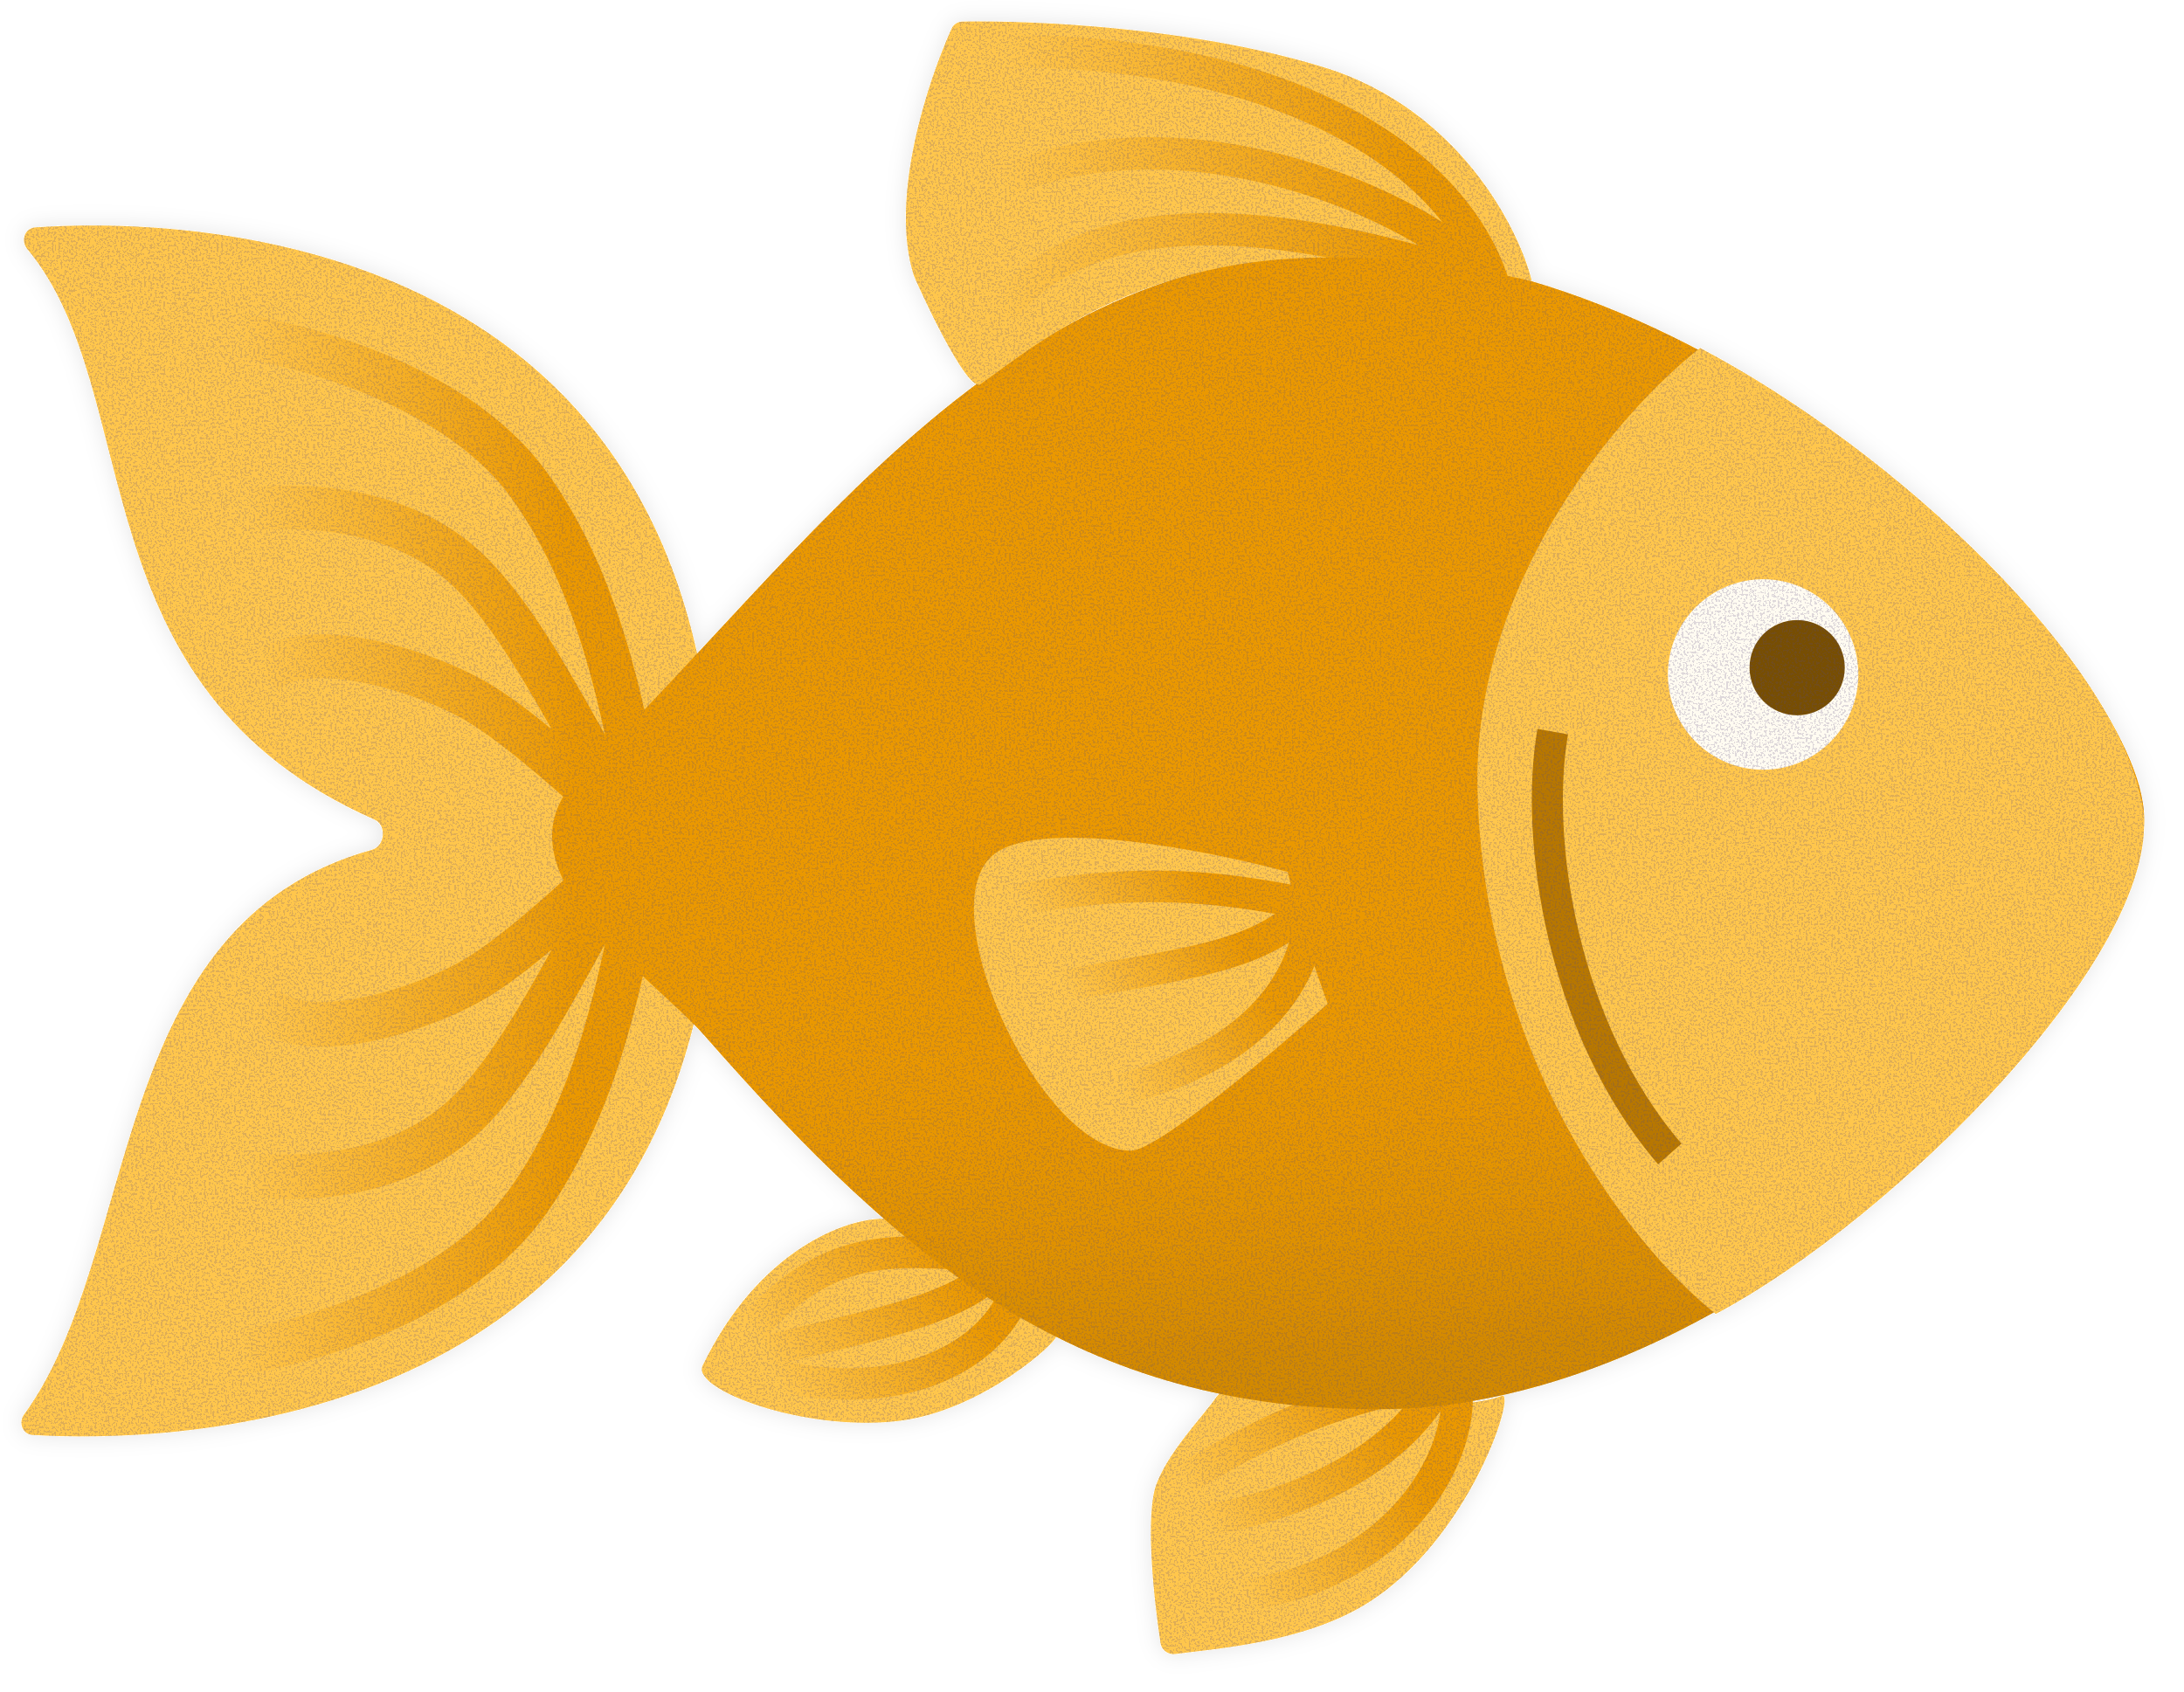
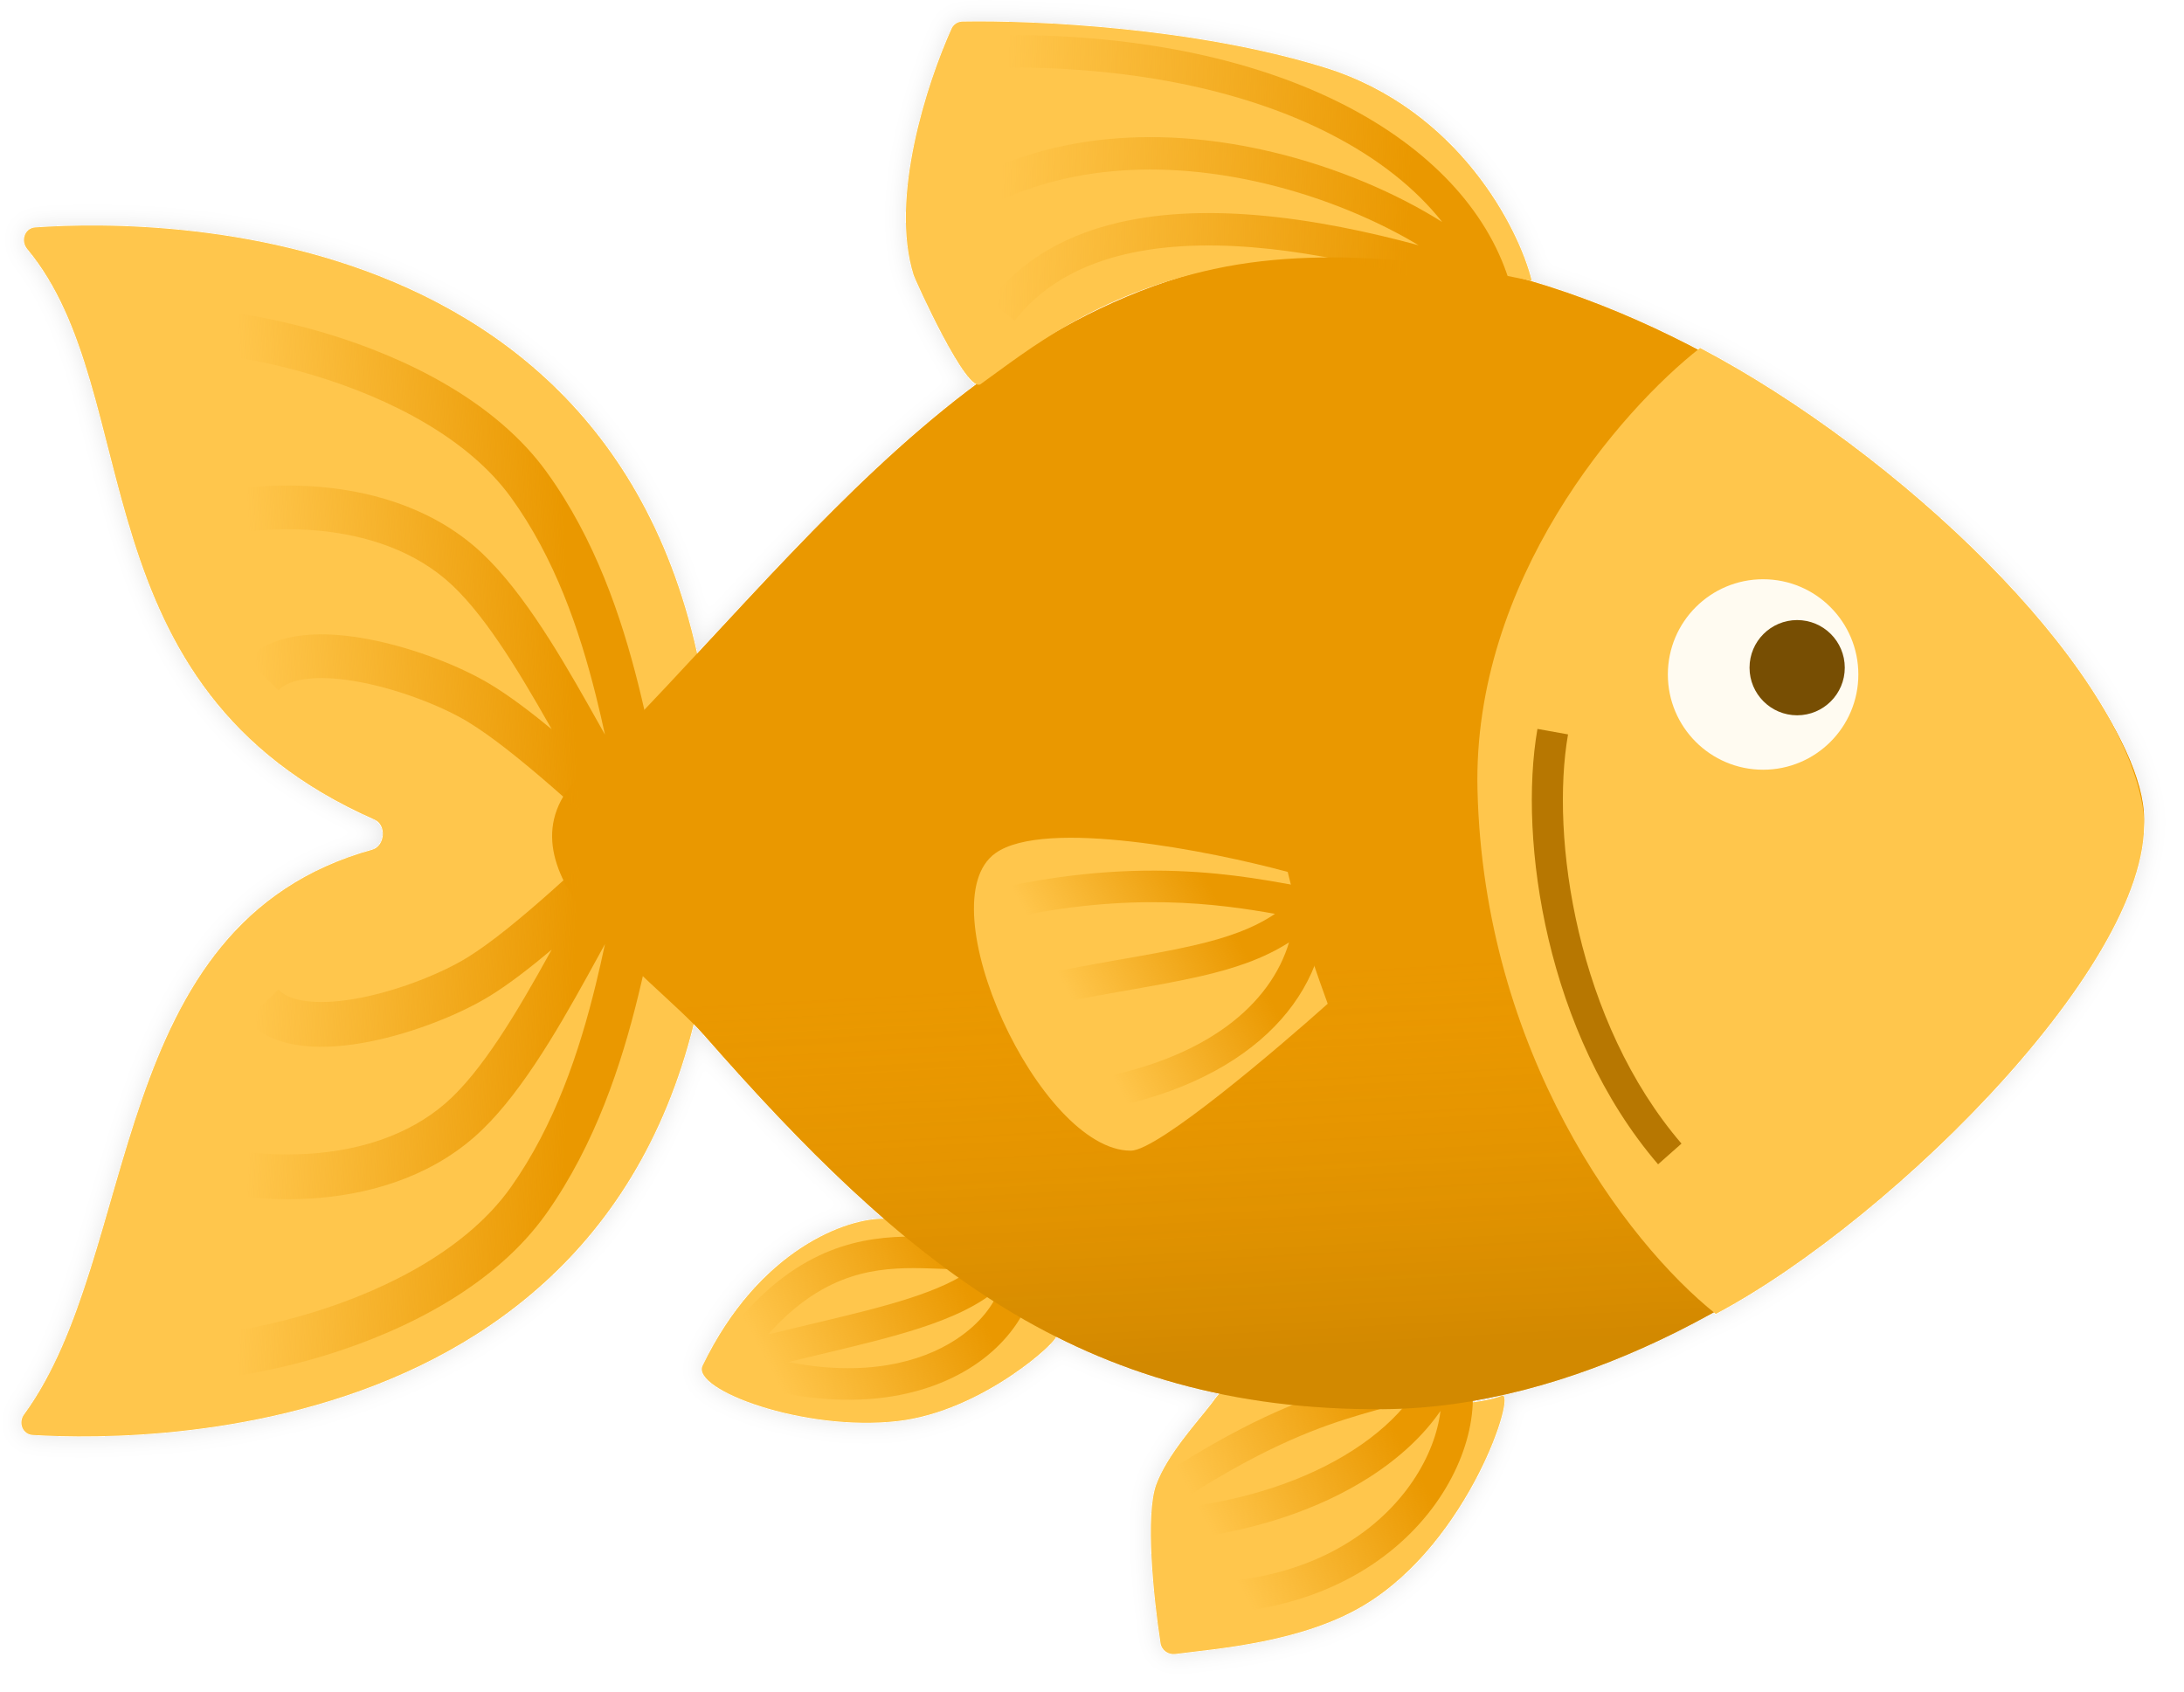
<svg xmlns="http://www.w3.org/2000/svg" width="102" height="79" viewBox="0 0 102 79" fill="none">
-   <g filter="url(#filter0_dn_84_2081)">
+   <g filter="url(#filter0_d_84_2081)">
    <path d="M70.136 65.194C68.177 65.994 61.107 65.626 57.256 64.956C57.007 64.913 56.752 65.337 56.599 65.536C55.941 66.398 54.52 67.926 54.001 69.342C53.484 70.751 53.867 74.587 54.202 76.754C54.253 77.079 54.564 77.297 54.893 77.254C56.861 77 60.812 76.715 63.712 74.972C68.642 72.009 70.862 64.898 70.136 65.194Z" fill="#FFC64C" />
    <path d="M56.604 75.388C61.554 75.148 64.942 73.016 66.869 70.474C67.827 69.21 68.424 67.843 68.665 66.563C68.903 65.295 68.802 64.053 68.282 63.09L67.822 62.238L67.123 62.907C66.084 63.902 65.101 64.074 63.134 64.656C61.193 65.229 58.566 66.152 54.59 68.703L55.387 69.944C59.229 67.479 61.725 66.61 63.551 66.07C64.38 65.826 65.129 65.638 65.83 65.38C65.194 66.209 64.309 67.019 63.169 67.75C61.065 69.1 58.138 70.148 54.474 70.507L54.617 71.975C58.477 71.597 61.636 70.487 63.966 68.992C65.374 68.089 66.495 67.033 67.275 65.901C67.26 66.028 67.24 66.158 67.215 66.29C67.019 67.329 66.524 68.487 65.693 69.583C64.042 71.762 61.066 73.695 56.532 73.915L56.604 75.388Z" fill="url(#paint0_linear_84_2081)" />
    <path d="M1.126 66.065C6.637 58.519 4.879 43.156 17.379 39.688C17.981 39.521 18.066 38.536 17.495 38.284C3.414 32.077 6.917 18.409 1.274 11.632C0.957 11.251 1.15 10.656 1.647 10.621C7.611 10.206 33.41 10.074 33.41 38.915C33.41 67.416 7.258 67.375 1.528 67.024C1.052 66.995 0.847 66.447 1.126 66.065Z" fill="#FFC64C" />
    <path d="M32.814 63.786C35.449 58.331 39.598 56.859 41.354 56.926C41.446 56.929 41.534 56.961 41.611 57.011C43.402 58.192 43.407 58.986 49.311 62.414C49.527 62.54 45.926 65.912 41.933 66.374C37.548 66.882 32.275 64.902 32.814 63.786Z" fill="#FFC64C" />
    <path d="M33.712 64.294C38.933 66.107 42.94 65.45 45.459 63.796C47.904 62.191 49.059 59.488 47.967 57.466L47.507 56.615L46.807 57.284C46.418 57.657 45.873 57.795 44.986 57.808C44.543 57.814 44.071 57.791 43.521 57.773C42.983 57.755 42.393 57.743 41.771 57.78C40.518 57.855 39.13 58.127 37.683 58.94C36.239 59.75 34.782 61.072 33.345 63.181L33.954 63.596L33.954 63.597L33.712 64.294ZM45.414 59.268C44.723 59.785 43.747 60.227 42.477 60.638C41.297 61.02 39.941 61.354 38.455 61.708C37.624 61.906 36.755 62.112 35.865 62.333C36.742 61.349 37.594 60.681 38.405 60.226C39.608 59.55 40.765 59.318 41.859 59.253C42.411 59.22 42.946 59.23 43.472 59.247C43.986 59.264 44.518 59.29 45.008 59.283C45.142 59.281 45.278 59.276 45.414 59.268ZM44.65 62.563C42.986 63.655 40.363 64.317 36.816 63.618C37.488 63.455 38.15 63.298 38.797 63.143C40.277 62.79 41.688 62.444 42.931 62.042C44.399 61.566 45.755 60.975 46.721 60.102C46.433 60.934 45.773 61.826 44.65 62.563Z" fill="url(#paint1_linear_84_2081)" />
    <path d="M62.824 11.803C46.786 11.803 37.901 25.601 27.133 36.17C22.696 40.525 30.427 45.553 32.883 48.352C42.191 58.964 50.44 65.915 64.593 65.82C82.198 65.701 100.138 46.151 100.138 38.224C100.138 31.179 81.262 11.804 62.824 11.803Z" fill="#EA9800" />
    <path d="M62.824 11.803C46.786 11.803 37.901 25.601 27.133 36.17C22.696 40.525 30.427 45.553 32.883 48.352C42.191 58.964 50.44 65.915 64.593 65.82C82.198 65.701 100.138 46.151 100.138 38.224C100.138 31.179 81.262 11.804 62.824 11.803Z" fill="url(#paint2_linear_84_2081)" fill-opacity="0.2" />
    <path d="M42.671 12.851C41.54 9.246 43.297 3.872 44.442 1.336C44.532 1.138 44.73 1.011 44.954 1.007C48.312 0.944 55.833 1.286 61.865 3.154C68.125 5.094 70.949 10.696 71.54 13.12C69.079 12.597 62.551 11.292 56.697 12.566C51.125 13.778 48.038 16.341 45.814 17.93C45.185 18.503 42.738 13.062 42.671 12.851Z" fill="#FFC64C" />
    <path d="M69.004 36.895C68.769 27.104 75.689 19.152 79.4 16.252C88.631 21.118 98.886 30.85 100.064 37.633C101.217 44.268 88.484 56.949 80.133 61.372C75.884 57.981 69.297 49.134 69.004 36.895Z" fill="#FFC64C" />
    <path d="M5.449 14.555C6.499 14.31 7.99 14.287 9.646 14.449C11.323 14.614 13.248 14.978 15.194 15.561C19.047 16.714 23.166 18.781 25.524 22.038C27.8 25.183 29.022 28.818 29.815 31.989C30.212 33.576 30.508 35.072 30.768 36.33C31.035 37.617 31.256 38.608 31.505 39.284L29.865 40.401L29.403 39.99C28.306 39.009 27.082 37.881 25.801 36.768C24.348 35.506 22.944 34.373 21.826 33.7C20.69 33.017 18.756 32.237 16.893 31.874C15.964 31.693 15.105 31.626 14.401 31.701C13.687 31.776 13.248 31.984 13.005 32.239L11.522 30.831C12.23 30.088 13.216 29.772 14.184 29.67C15.162 29.566 16.24 29.666 17.286 29.87C19.372 30.276 21.532 31.139 22.883 31.951C23.764 32.481 24.757 33.23 25.763 34.057C25.736 34.008 25.709 33.96 25.681 33.912C24.131 31.174 22.497 28.491 20.813 27.06C19.061 25.572 16.73 24.885 14.361 24.747C11.992 24.61 9.689 25.028 8.098 25.639L7.362 23.733C9.232 23.015 11.828 22.554 14.48 22.708C17.132 22.863 19.944 23.639 22.14 25.505C24.15 27.213 25.953 30.238 27.464 32.908C27.736 33.388 27.999 33.858 28.254 34.312C28.125 33.721 27.985 33.11 27.828 32.484C27.06 29.411 25.916 26.069 23.864 23.234C21.893 20.511 18.285 18.619 14.605 17.517C12.784 16.971 10.99 16.633 9.445 16.482C7.879 16.328 6.646 16.374 5.916 16.544L5.449 14.555Z" fill="url(#paint3_linear_84_2081)" />
    <path d="M47.105 1.635C53.49 1.635 58.794 2.863 62.769 4.895C66.739 6.924 69.431 9.784 70.466 13.062L70.906 14.455L69.547 14.019C67.265 13.287 62.922 11.911 58.507 11.552C54.049 11.19 49.791 11.886 47.386 14.981L46.237 14.035C49.129 10.315 54.067 9.673 58.622 10.043C61.352 10.264 64.043 10.858 66.255 11.456C64.362 10.315 61.874 9.242 59.115 8.582C54.478 7.472 49.255 7.572 44.993 10.305L44.215 9.019C48.929 5.997 54.595 5.945 59.449 7.107C62.472 7.831 65.251 9.043 67.356 10.37C66.132 8.819 64.38 7.409 62.114 6.251C58.386 4.345 53.317 3.15 47.105 3.15V1.635Z" fill="url(#paint4_linear_84_2081)" />
    <path d="M5.449 64.335C6.499 64.586 7.99 64.61 9.646 64.444C11.323 64.275 13.248 63.902 15.194 63.305C19.047 62.123 23.166 60.007 25.524 56.67C27.8 53.448 29.022 49.724 29.815 46.476C30.212 44.85 30.508 43.318 30.768 42.029C31.035 40.71 31.256 39.696 31.505 39.003L29.865 37.859L29.403 38.28C28.306 39.284 27.082 40.44 25.801 41.58C24.348 42.873 22.944 44.034 21.826 44.723C20.69 45.423 18.756 46.221 16.893 46.594C15.964 46.779 15.105 46.848 14.401 46.771C13.687 46.694 13.248 46.481 13.005 46.22L11.522 47.663C12.23 48.423 13.216 48.747 14.184 48.852C15.162 48.958 16.24 48.856 17.286 48.647C19.372 48.23 21.532 47.347 22.883 46.515C23.764 45.972 24.757 45.205 25.763 44.358C25.736 44.407 25.709 44.457 25.681 44.506C24.131 47.311 22.497 50.059 20.813 51.525C19.061 53.05 16.73 53.753 14.361 53.894C11.992 54.035 9.689 53.607 8.098 52.981L7.362 54.933C9.232 55.669 11.828 56.141 14.48 55.983C17.132 55.825 19.944 55.03 22.14 53.118C24.15 51.368 25.953 48.269 27.464 45.535C27.736 45.043 27.999 44.562 28.254 44.096C28.125 44.702 27.985 45.328 27.828 45.969C27.06 49.117 25.916 52.54 23.864 55.445C21.893 58.234 18.285 60.172 14.605 61.301C12.784 61.86 10.99 62.206 9.445 62.362C7.879 62.519 6.646 62.472 5.916 62.298L5.449 64.335Z" fill="url(#paint5_linear_84_2081)" />
    <path d="M73.232 34.302C72.817 36.688 72.91 40.044 73.735 43.533C74.558 47.019 76.099 50.582 78.531 53.415L77.438 54.382C74.816 51.327 73.188 47.53 72.324 43.877C71.462 40.227 71.349 36.664 71.804 34.046L73.232 34.302Z" fill="#B77701" />
    <path d="M86.791 31.504C86.791 33.961 84.8 35.952 82.343 35.952C79.886 35.952 77.894 33.961 77.894 31.504C77.894 29.047 79.886 27.055 82.343 27.055C84.8 27.055 86.791 29.047 86.791 31.504Z" fill="#FFFBF1" />
    <path d="M46.491 39.849C48.79 38.21 56.549 39.751 60.141 40.726C60.141 40.726 60.621 42.709 61.004 43.957C61.358 45.113 62.009 46.883 62.009 46.883C59.663 48.98 54.077 53.746 52.813 53.746C48.535 53.746 43.245 42.162 46.491 39.849Z" fill="#FFC64C" />
    <path d="M50.979 51.906C58.262 50.692 61.941 46.66 61.941 42.224L61.941 41.59L61.314 41.495C59.122 41.162 54.103 39.801 46.564 41.504L46.889 42.943C52.743 41.621 56.953 42.224 59.547 42.683C58.532 43.371 57.294 43.802 55.747 44.159C54.663 44.409 53.459 44.616 52.095 44.856C50.738 45.096 49.239 45.366 47.597 45.739L47.924 47.177C49.528 46.813 50.997 46.548 52.351 46.309C53.698 46.072 54.948 45.857 56.079 45.596C57.625 45.24 59.007 44.784 60.202 44.017C59.356 46.853 56.423 49.503 50.736 50.451L50.979 51.906Z" fill="url(#paint6_linear_84_2081)" />
    <path d="M86.157 31.186C86.157 32.414 85.162 33.41 83.933 33.41C82.705 33.41 81.709 32.414 81.709 31.186C81.709 29.958 82.705 28.962 83.933 28.962C85.162 28.962 86.157 29.958 86.157 31.186Z" fill="#774E03" />
  </g>
  <defs>
-     <filter id="filter0_dn_84_2081" x="0" y="0" width="101.139" height="78.26" filterUnits="userSpaceOnUse" color-interpolation-filters="sRGB">
+     <filter id="filter0_d_84_2081" x="0" y="0" width="101.139" height="78.26" filterUnits="userSpaceOnUse" color-interpolation-filters="sRGB">
      <feFlood flood-opacity="0" result="BackgroundImageFix" />
      <feColorMatrix in="SourceAlpha" type="matrix" values="0 0 0 0 0 0 0 0 0 0 0 0 0 0 0 0 0 0 127 0" result="hardAlpha" />
      <feOffset />
      <feGaussianBlur stdDeviation="0.5" />
      <feComposite in2="hardAlpha" operator="out" />
      <feColorMatrix type="matrix" values="0 0 0 0 0 0 0 0 0 0 0 0 0 0 0 0 0 0 0.1 0" />
      <feBlend mode="normal" in2="BackgroundImageFix" result="effect1_dropShadow_84_2081" />
-       <feBlend mode="normal" in="SourceGraphic" in2="BackgroundImageFix" result="shape" />
-       <feTurbulence type="fractalNoise" baseFrequency="10 10" stitchTiles="stitch" numOctaves="3" result="noise" seed="1839" />
-       <feColorMatrix in="noise" type="luminanceToAlpha" result="alphaNoise" />
-       <feComponentTransfer in="alphaNoise" result="coloredNoise1">
-         <feFuncA type="discrete" tableValues="0 0 0 0 1 1 1 1 1 1 1 1 1 1 1 1 1 1 1 1 1 1 1 1 1 1 1 1 1 1 1 1 1 1 1 1 1 1 1 1 1 1 1 1 1 0 0 0 0 0 0 0 0 0 0 0 0 0 0 0 0 0 0 0 0 0 0 0 0 0 0 0 0 0 0 0 0 0 0 0 0 0 0 0 0 0 0 0 0 0 0 0 0 0 0 0 0 0 0 0 " />
-       </feComponentTransfer>
-       <feComposite operator="in" in2="shape" in="coloredNoise1" result="noise1Clipped" />
-       <feFlood flood-color="rgba(94, 77, 126, 0.2)" result="color1Flood" />
-       <feComposite operator="in" in2="noise1Clipped" in="color1Flood" result="color1" />
-       <feMerge result="effect2_noise_84_2081">
-         <feMergeNode in="shape" />
-         <feMergeNode in="color1" />
-       </feMerge>
-       <feBlend mode="normal" in="effect2_noise_84_2081" in2="effect1_dropShadow_84_2081" result="effect2_noise_84_2081" />
+       <feBlend mode="normal" in="SourceGraphic" in2="effect1_dropShadow_84_2081" result="shape" />
    </filter>
    <linearGradient id="paint0_linear_84_2081" x1="55.673" y1="69.921" x2="74.68" y2="59.754" gradientUnits="userSpaceOnUse">
      <stop stop-color="#EA9800" stop-opacity="0" />
      <stop offset="0.457" stop-color="#EA9800" />
    </linearGradient>
    <linearGradient id="paint1_linear_84_2081" x1="35.081" y1="62.276" x2="54.089" y2="52.109" gradientUnits="userSpaceOnUse">
      <stop stop-color="#EA9800" stop-opacity="0" />
      <stop offset="0.457" stop-color="#EA9800" />
    </linearGradient>
    <linearGradient id="paint2_linear_84_2081" x1="58" y1="63.5" x2="57" y2="45.5" gradientUnits="userSpaceOnUse">
      <stop stop-color="#724B01" />
      <stop offset="1" stop-color="#EA9800" stop-opacity="0" />
    </linearGradient>
    <linearGradient id="paint3_linear_84_2081" x1="12.117" y1="34.398" x2="40.218" y2="32.921" gradientUnits="userSpaceOnUse">
      <stop stop-color="#EA9800" stop-opacity="0" />
      <stop offset="0.524" stop-color="#EA9800" />
    </linearGradient>
    <linearGradient id="paint4_linear_84_2081" x1="46.71" y1="10.616" x2="77.758" y2="11.801" gradientUnits="userSpaceOnUse">
      <stop stop-color="#EA9800" stop-opacity="0" />
      <stop offset="0.615" stop-color="#EA9800" />
    </linearGradient>
    <linearGradient id="paint5_linear_84_2081" x1="12.117" y1="44.008" x2="40.222" y2="45.45" gradientUnits="userSpaceOnUse">
      <stop stop-color="#EA9800" stop-opacity="0" />
      <stop offset="0.524" stop-color="#EA9800" />
    </linearGradient>
    <linearGradient id="paint6_linear_84_2081" x1="49.244" y1="48.705" x2="68.251" y2="38.537" gradientUnits="userSpaceOnUse">
      <stop offset="0.077" stop-color="#EA9800" stop-opacity="0" />
      <stop offset="0.457" stop-color="#EA9800" />
    </linearGradient>
  </defs>
</svg>
